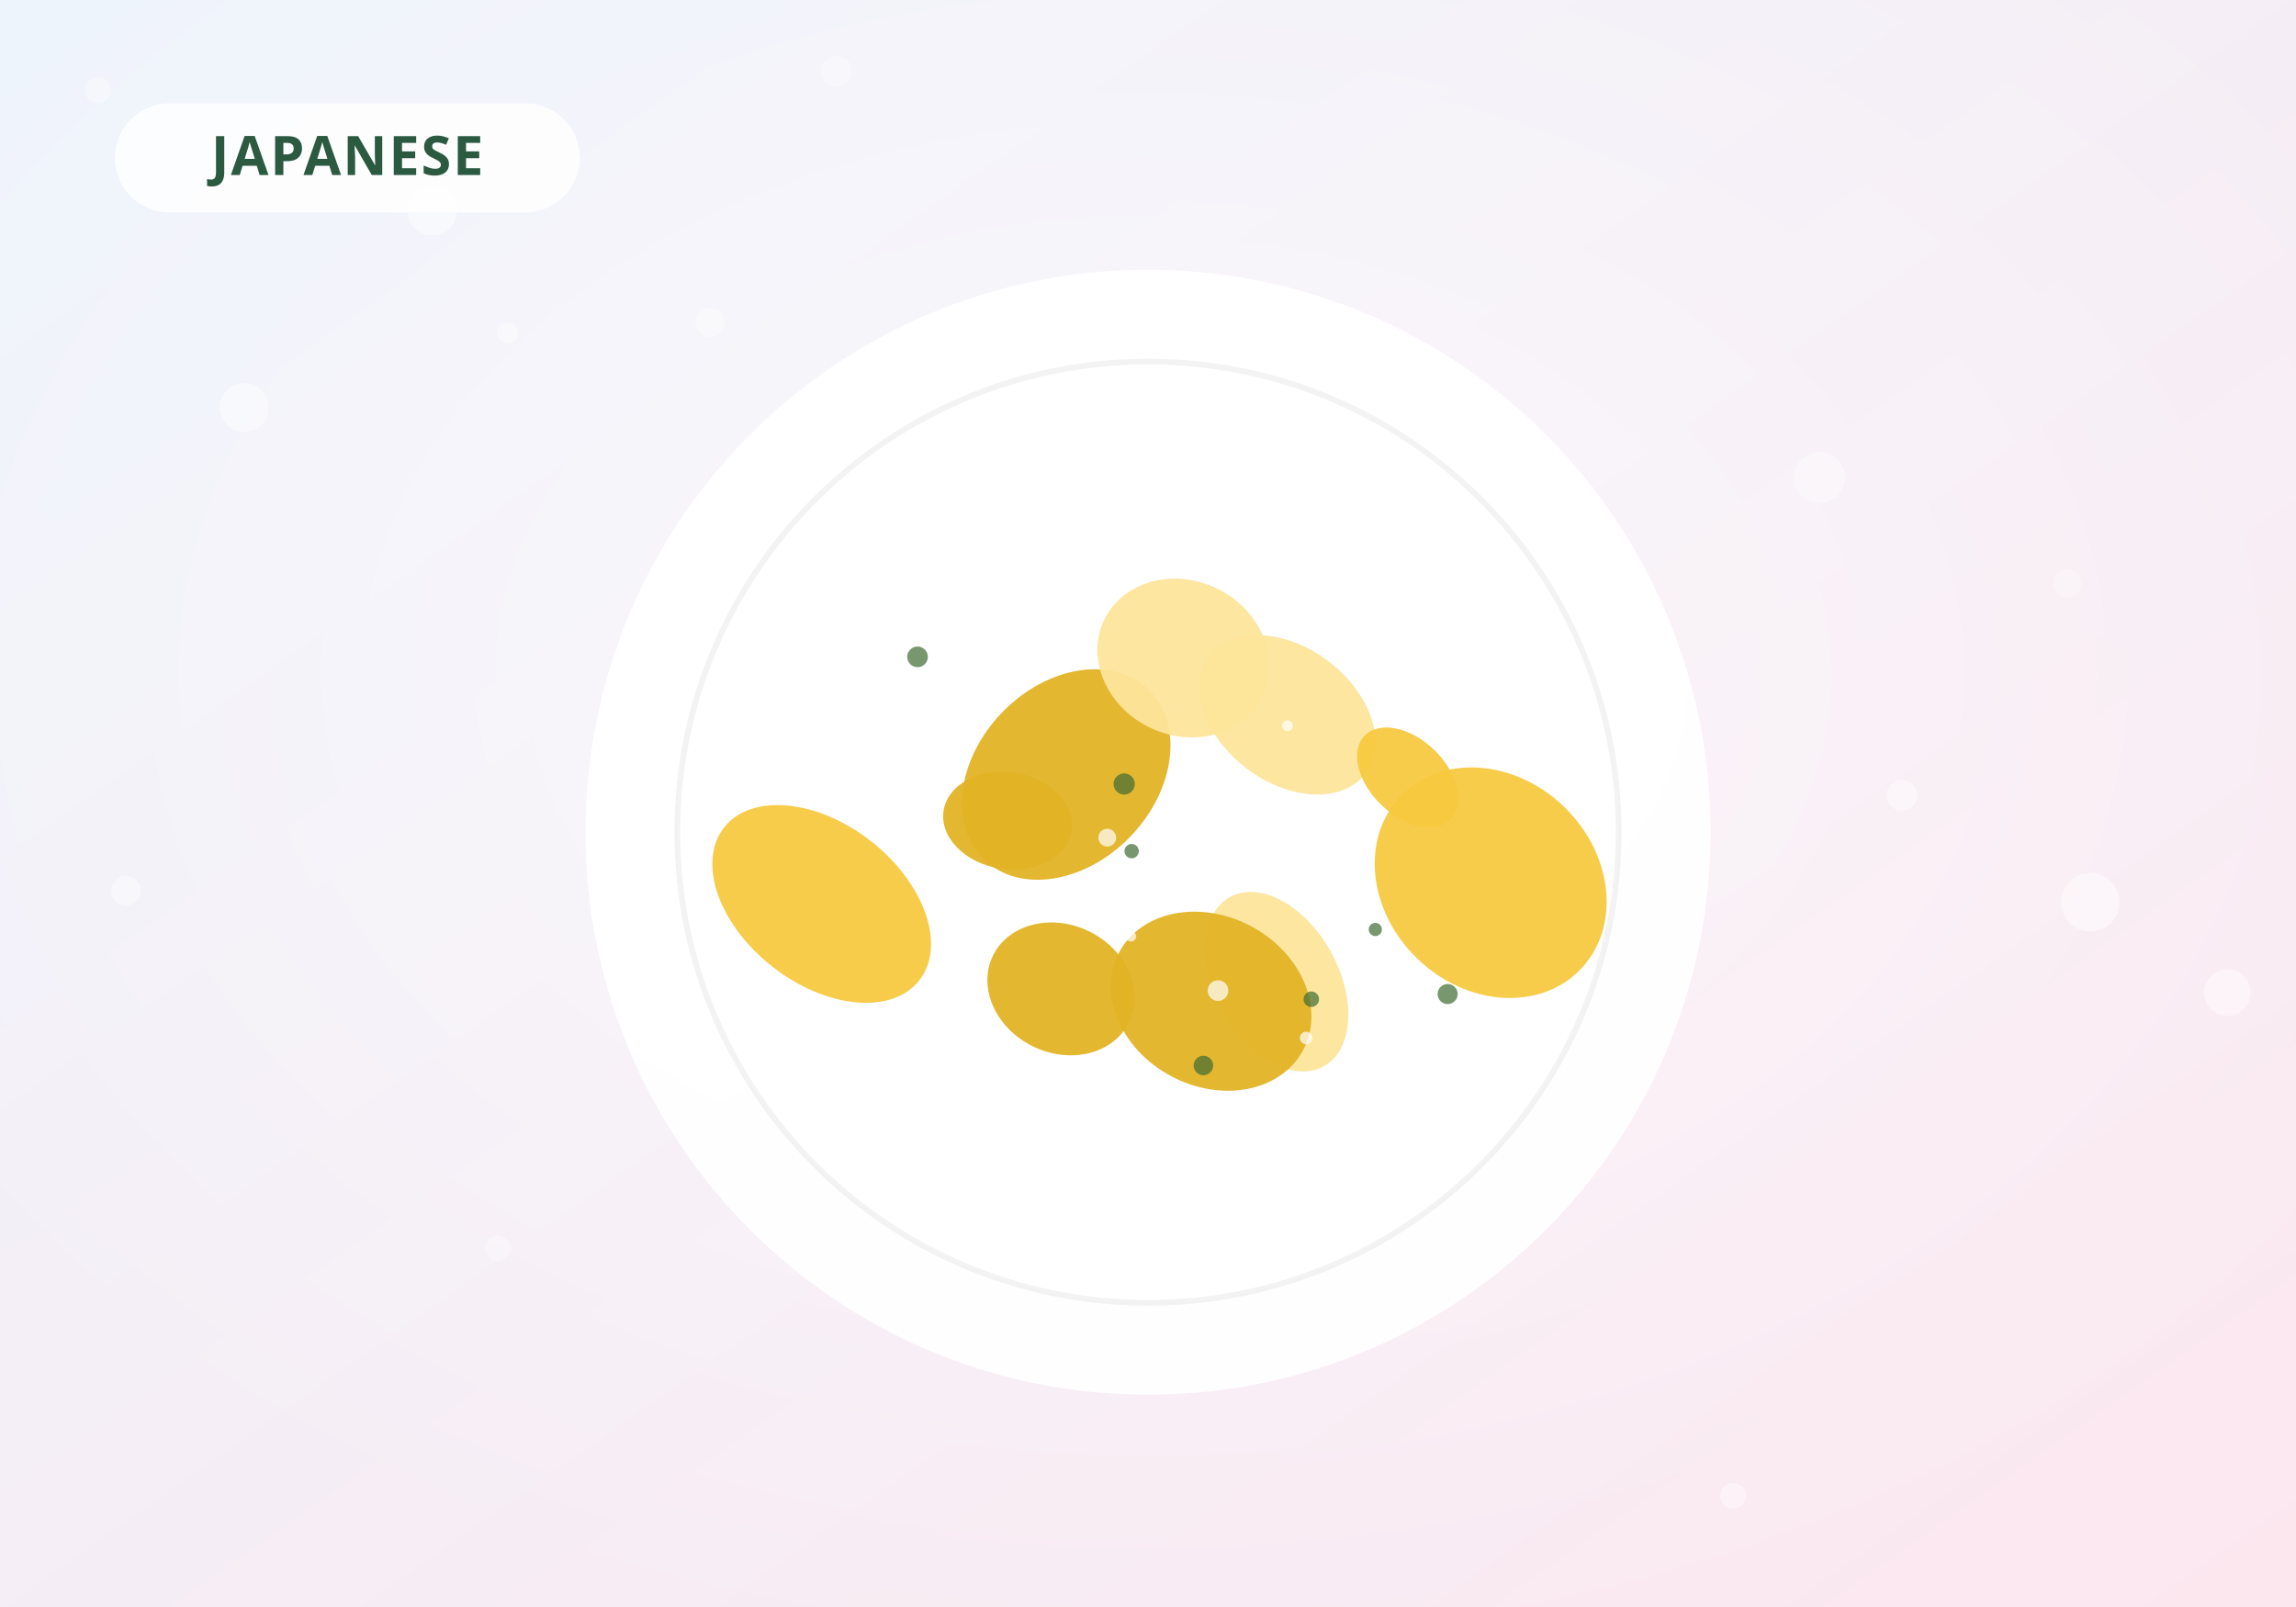
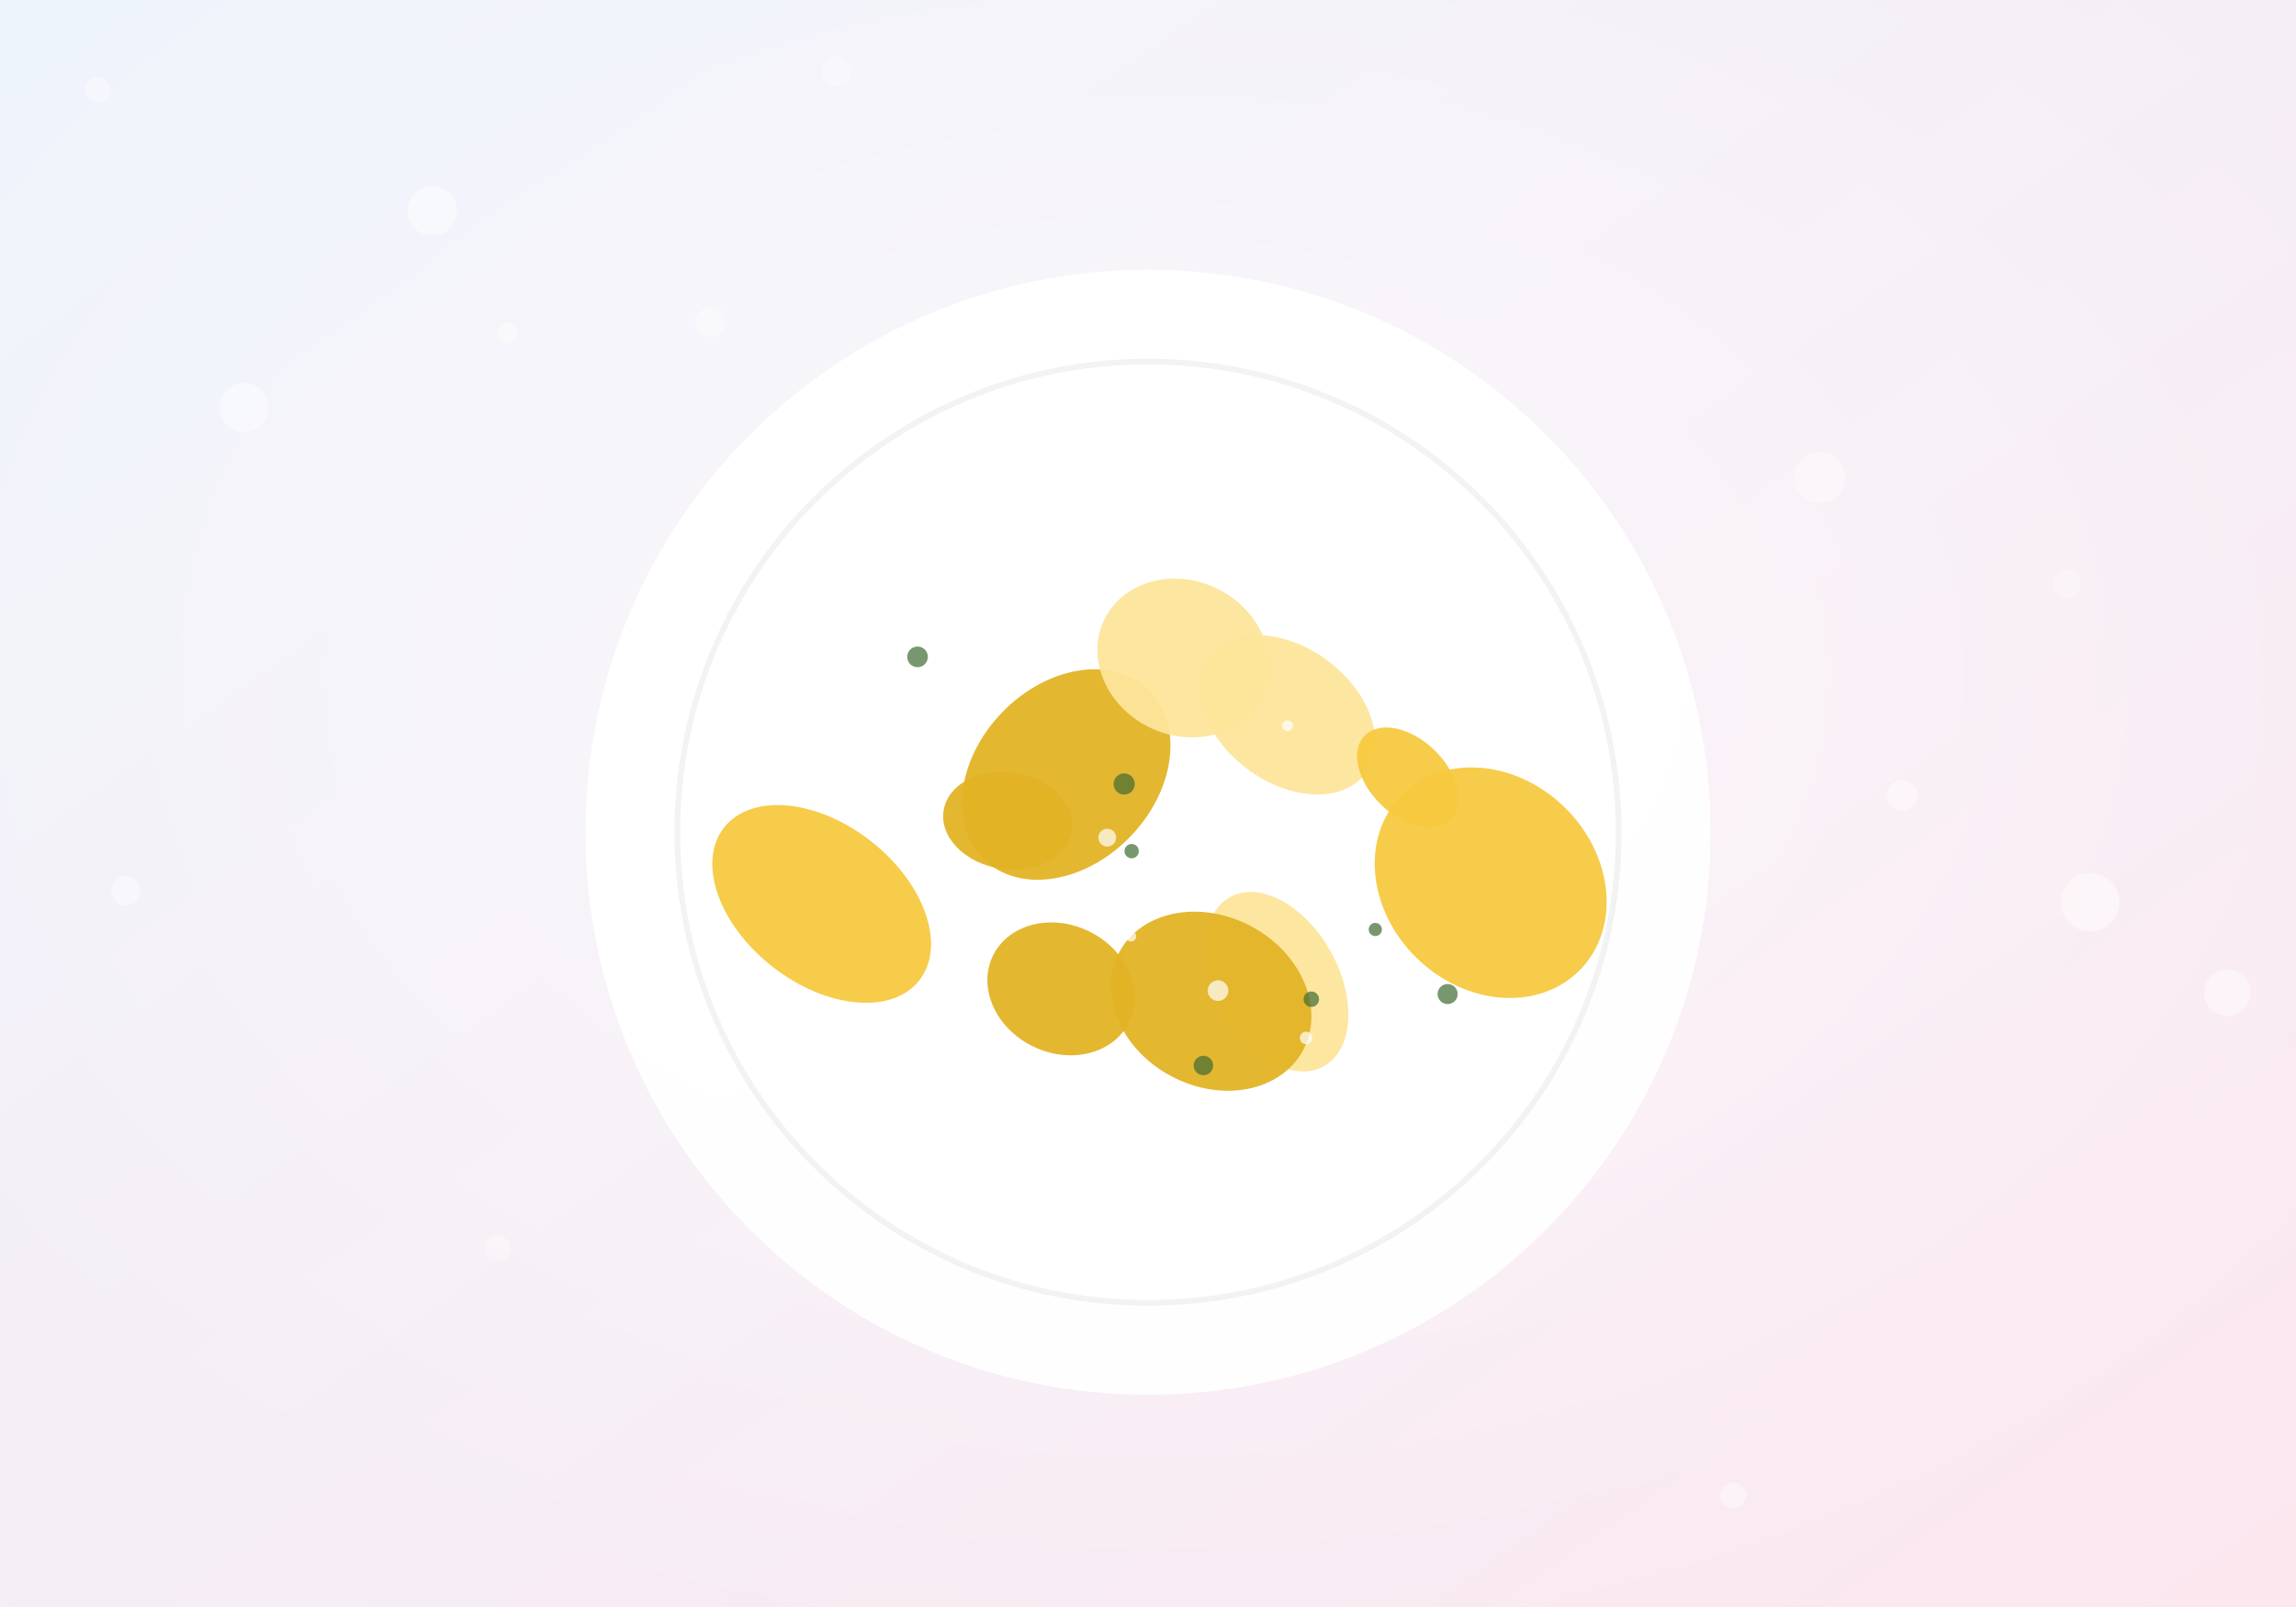
<svg xmlns="http://www.w3.org/2000/svg" viewBox="0 0 800 560" width="800" height="560" role="img" aria-label="Tamagoyaki">
  <defs>
    <linearGradient id="bg" x1="0" y1="0" x2="1" y2="1">
      <stop offset="0%" stop-color="#eef4fc" />
      <stop offset="100%" stop-color="#fce7ef" />
    </linearGradient>
    <radialGradient id="glow" cx="50%" cy="42%" r="62%">
      <stop offset="0%" stop-color="#ffffff" stop-opacity="0.55" />
      <stop offset="100%" stop-color="#ffffff" stop-opacity="0" />
    </radialGradient>
  </defs>
  <rect width="800" height="560" fill="url(#bg)" />
  <rect width="800" height="560" fill="url(#glow)" />
  <circle cx="85.1" cy="142.0" r="8.5" fill="#ffffff" opacity="0.44" />
  <circle cx="247.4" cy="112.3" r="5.1" fill="#ffffff" opacity="0.37" />
  <circle cx="291.4" cy="24.9" r="5.4" fill="#ffffff" opacity="0.34" />
  <circle cx="173.4" cy="435.0" r="4.5" fill="#ffffff" opacity="0.25" />
  <circle cx="634.0" cy="166.4" r="8.9" fill="#ffffff" opacity="0.34" />
  <circle cx="34.1" cy="31.4" r="4.5" fill="#ffffff" opacity="0.35" />
  <circle cx="776.1" cy="345.9" r="8.1" fill="#ffffff" opacity="0.42" />
  <circle cx="720.3" cy="203.3" r="4.9" fill="#ffffff" opacity="0.23" />
  <circle cx="603.9" cy="521.2" r="4.5" fill="#ffffff" opacity="0.45" />
  <circle cx="176.9" cy="116.1" r="3.6" fill="#ffffff" opacity="0.46" />
  <circle cx="150.6" cy="73.5" r="8.6" fill="#ffffff" opacity="0.42" />
  <circle cx="43.9" cy="310.4" r="5.1" fill="#ffffff" opacity="0.41" />
  <circle cx="728.3" cy="314.4" r="10.2" fill="#ffffff" opacity="0.44" />
  <circle cx="662.7" cy="277.2" r="5.3" fill="#ffffff" opacity="0.42" />
  <circle cx="400" cy="290" r="196" fill="#ffffff" opacity="0.96" />
  <circle cx="400" cy="290" r="164" fill="#ffffff" />
  <circle cx="400" cy="290" r="164" fill="none" stroke="#000000" stroke-opacity="0.05" stroke-width="2" />
  <ellipse cx="519.4" cy="307.6" rx="43.5" ry="36.8" fill="#f6c93f" opacity="0.94" transform="rotate(44 519.4 307.6)" />
  <ellipse cx="444.9" cy="342.1" rx="33.7" ry="21.5" fill="#fde49a" opacity="0.94" transform="rotate(61 444.9 342.1)" />
  <ellipse cx="422.0" cy="348.9" rx="36.3" ry="29.6" fill="#e2b224" opacity="0.94" transform="rotate(28 422.0 348.9)" />
  <ellipse cx="369.7" cy="344.6" rx="26.4" ry="22.3" fill="#e2b224" opacity="0.94" transform="rotate(26 369.7 344.6)" />
  <ellipse cx="286.3" cy="315.0" rx="43.2" ry="27.8" fill="#f6c93f" opacity="0.94" transform="rotate(38 286.3 315.0)" />
  <ellipse cx="351.1" cy="286.0" rx="22.6" ry="16.9" fill="#e2b224" opacity="0.94" transform="rotate(9 351.1 286.0)" />
  <ellipse cx="371.5" cy="269.9" rx="41.2" ry="31.1" fill="#e2b224" opacity="0.94" transform="rotate(134 371.5 269.9)" />
  <ellipse cx="412.3" cy="229.3" rx="30.6" ry="26.9" fill="#fde49a" opacity="0.94" transform="rotate(26 412.3 229.3)" />
  <ellipse cx="448.6" cy="249.1" rx="34.0" ry="23.5" fill="#fde49a" opacity="0.94" transform="rotate(37 448.6 249.1)" />
  <ellipse cx="490.5" cy="270.9" rx="20.9" ry="13.3" fill="#f6c93f" opacity="0.94" transform="rotate(44 490.5 270.9)" />
  <circle cx="448.6" cy="252.9" r="1.9" fill="#ffffff" opacity="0.7" />
  <circle cx="424.4" cy="345.2" r="3.6" fill="#ffffff" opacity="0.7" />
  <circle cx="504.4" cy="346.4" r="3.5" fill="#3f6b32" opacity="0.7" />
  <circle cx="319.7" cy="228.9" r="3.6" fill="#3f6b32" opacity="0.7" />
  <circle cx="394.1" cy="326.3" r="1.8" fill="#ffffff" opacity="0.7" />
  <circle cx="455.1" cy="361.7" r="2.2" fill="#ffffff" opacity="0.7" />
  <circle cx="479.2" cy="323.9" r="2.3" fill="#3f6b32" opacity="0.7" />
  <circle cx="384.4" cy="382.6" r="2.5" fill="#ffffff" opacity="0.7" />
  <circle cx="378.7" cy="312.8" r="2.1" fill="#ffffff" opacity="0.7" />
  <circle cx="456.9" cy="348.2" r="2.7" fill="#3f6b32" opacity="0.7" />
  <circle cx="385.8" cy="291.9" r="3.1" fill="#ffffff" opacity="0.7" />
  <circle cx="394.3" cy="296.6" r="2.5" fill="#3f6b32" opacity="0.7" />
  <circle cx="343.9" cy="313.1" r="2.8" fill="#ffffff" opacity="0.7" />
  <circle cx="419.3" cy="371.3" r="3.4" fill="#3f6b32" opacity="0.7" />
  <circle cx="409.2" cy="311.5" r="3.2" fill="#ffffff" opacity="0.7" />
  <circle cx="391.7" cy="273.2" r="3.7" fill="#3f6b32" opacity="0.7" />
-   <g>
-     <rect x="40" y="36" rx="19" ry="19" width="162" height="38" fill="#ffffff" opacity="0.82" />
-     <text x="121" y="61" text-anchor="middle" font-family="Segoe UI, system-ui, sans-serif" font-size="19" font-weight="700" fill="#2b5a41" letter-spacing="0.6">JAPANESE</text>
-   </g>
</svg>
